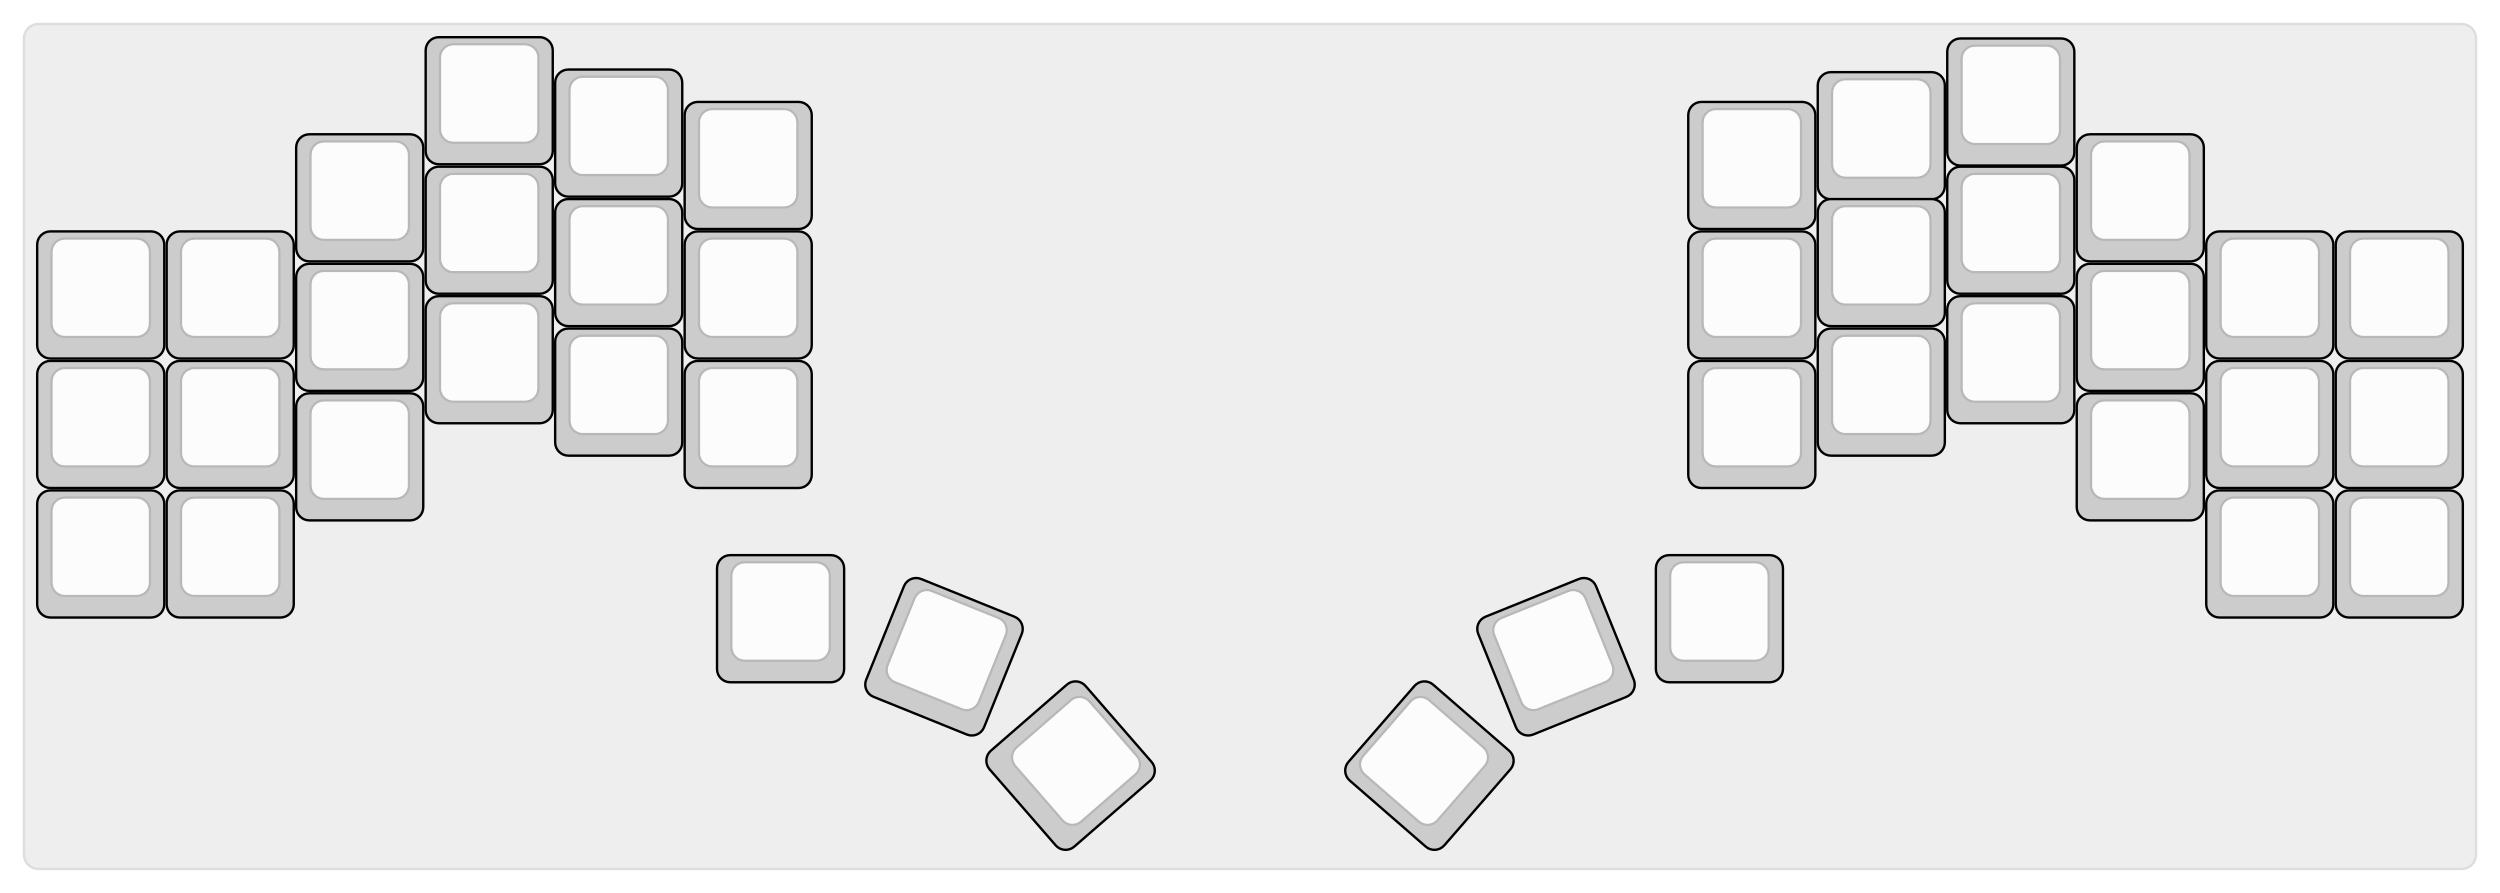
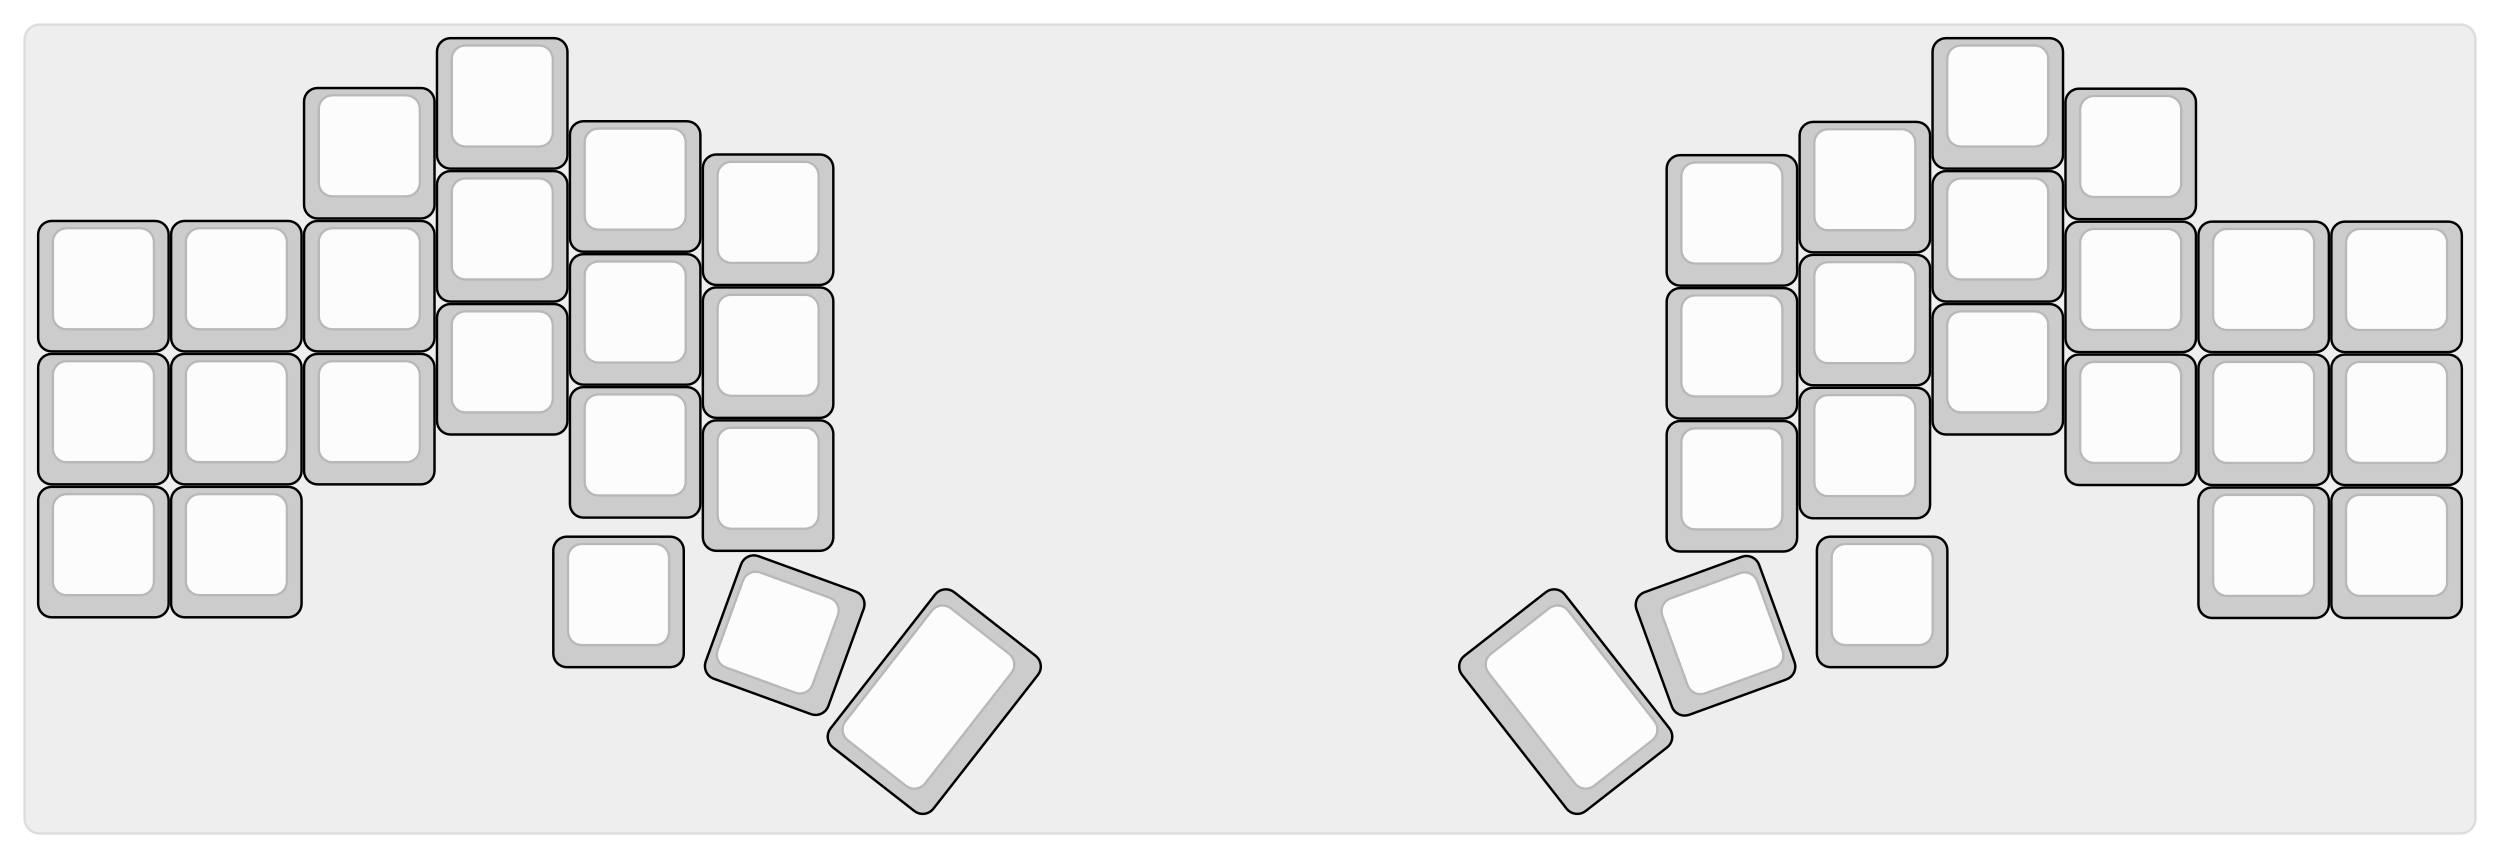
- <svg xmlns="http://www.w3.org/2000/svg" xmlns:xlink="http://www.w3.org/1999/xlink" width="1042.5px" height="372.355px" viewBox="0 0 1042.5 372.355">
+ <svg xmlns="http://www.w3.org/2000/svg" xmlns:xlink="http://www.w3.org/1999/xlink" width="1015.5px" height="348.537px" viewBox="0 0 1015.5 348.537">
  <style type="text/css">
    .keycap .border { stroke: black; stroke-width: 2; }
    .keycap .inner.border { stroke: rgba(0,0,0,.1); }
    </style>
  <defs>
    <linearGradient id="DCS">
      <stop offset="0%" stop-color="black" stop-opacity="0" />
      <stop offset="40%" stop-color="black" stop-opacity="0.1" />
      <stop offset="60%" stop-color="black" stop-opacity="0.1" />
      <stop offset="100%" stop-color="black" stop-opacity="0" />
    </linearGradient>
    <linearGradient id="SPACE" x1="0%" x2="0%" y1="0%" y2="100%">
      <stop offset="0%" stop-color="black" stop-opacity="0.1" />
      <stop offset="20%" stop-color="black" stop-opacity="0.0" />
      <stop offset="40%" stop-color="black" stop-opacity="0.0" />
      <stop offset="100%" stop-color="black" stop-opacity="0.1" />
    </linearGradient>
    <radialGradient id="DSA">
      <stop offset="0%" stop-color="black" stop-opacity="0.1" />
      <stop offset="10%" stop-color="black" stop-opacity="0.1" />
      <stop offset="100%" stop-color="black" stop-opacity="0" />
    </radialGradient>
    <radialGradient id="SA" xlink:href="#DSA" />
  </defs>
  <g transform="translate(10,10)">
-     <rect width="1022.5" height="352.355" stroke="#ddd" stroke-width="1" fill="#eeeeee" rx="6" />
+     <rect width="995.5" height="328.537" stroke="#ddd" stroke-width="1" fill="#eeeeee" rx="6" />
    <g transform="translate(5,5)">
      <g class="  keycap">
        <rect x="163" y="1" width="52" height="52" rx="5" fill="#cccccc" class="outer border" />
        <rect x="163" y="1" width="52" height="52" rx="5" fill="#cccccc" />
        <rect x="169" y="4" width="40" height="40" rx="5" fill="#fcfcfc" class="inner border" />
        <rect x="169" y="4" width="40" height="40" rx="5" fill="#fcfcfc" />
      </g>
      <g class="  keycap">
-         <rect x="797.5" y="1.54" width="52" height="52" rx="5" fill="#cccccc" class="outer border" />
-         <rect x="797.5" y="1.54" width="52" height="52" rx="5" fill="#cccccc" />
-         <rect x="803.5" y="4.54" width="40" height="40" rx="5" fill="#fcfcfc" class="inner border" />
-         <rect x="803.5" y="4.54" width="40" height="40" rx="5" fill="#fcfcfc" />
-       </g>
-       <g class="  keycap">
-         <rect x="217" y="14.5" width="52" height="52" rx="5" fill="#cccccc" class="outer border" />
-         <rect x="217" y="14.5" width="52" height="52" rx="5" fill="#cccccc" />
-         <rect x="223" y="17.5" width="40" height="40" rx="5" fill="#fcfcfc" class="inner border" />
-         <rect x="223" y="17.5" width="40" height="40" rx="5" fill="#fcfcfc" />
-       </g>
-       <g class="  keycap">
-         <rect x="743.5" y="15.58" width="52" height="52" rx="5" fill="#cccccc" class="outer border" />
-         <rect x="743.5" y="15.58" width="52" height="52" rx="5" fill="#cccccc" />
-         <rect x="749.5" y="18.58" width="40" height="40" rx="5" fill="#fcfcfc" class="inner border" />
-         <rect x="749.5" y="18.58" width="40" height="40" rx="5" fill="#fcfcfc" />
-       </g>
-       <g class="  keycap">
-         <rect x="271" y="28" width="52" height="52" rx="5" fill="#cccccc" class="outer border" />
-         <rect x="271" y="28" width="52" height="52" rx="5" fill="#cccccc" />
-         <rect x="277" y="31" width="40" height="40" rx="5" fill="#fcfcfc" class="inner border" />
-         <rect x="277" y="31" width="40" height="40" rx="5" fill="#fcfcfc" />
-       </g>
-       <g class="  keycap">
-         <rect x="689.5" y="28" width="52" height="52" rx="5" fill="#cccccc" class="outer border" />
-         <rect x="689.5" y="28" width="52" height="52" rx="5" fill="#cccccc" />
-         <rect x="695.5" y="31" width="40" height="40" rx="5" fill="#fcfcfc" class="inner border" />
-         <rect x="695.5" y="31" width="40" height="40" rx="5" fill="#fcfcfc" />
-       </g>
-       <g class="  keycap">
-         <rect x="109" y="41.5" width="52" height="52" rx="5" fill="#cccccc" class="outer border" />
-         <rect x="109" y="41.5" width="52" height="52" rx="5" fill="#cccccc" />
-         <rect x="115" y="44.5" width="40" height="40" rx="5" fill="#fcfcfc" class="inner border" />
-         <rect x="115" y="44.5" width="40" height="40" rx="5" fill="#fcfcfc" />
-       </g>
-       <g class="  keycap">
-         <rect x="851.5" y="41.5" width="52" height="52" rx="5" fill="#cccccc" class="outer border" />
-         <rect x="851.5" y="41.5" width="52" height="52" rx="5" fill="#cccccc" />
-         <rect x="857.5" y="44.5" width="40" height="40" rx="5" fill="#fcfcfc" class="inner border" />
-         <rect x="857.5" y="44.5" width="40" height="40" rx="5" fill="#fcfcfc" />
+         <rect x="770.5" y="1" width="52" height="52" rx="5" fill="#cccccc" class="outer border" />
+         <rect x="770.5" y="1" width="52" height="52" rx="5" fill="#cccccc" />
+         <rect x="776.5" y="4" width="40" height="40" rx="5" fill="#fcfcfc" class="inner border" />
+         <rect x="776.5" y="4" width="40" height="40" rx="5" fill="#fcfcfc" />
+       </g>
+       <g class="  keycap">
+         <rect x="109" y="21.25" width="52" height="52" rx="5" fill="#cccccc" class="outer border" />
+         <rect x="109" y="21.25" width="52" height="52" rx="5" fill="#cccccc" />
+         <rect x="115" y="24.25" width="40" height="40" rx="5" fill="#fcfcfc" class="inner border" />
+         <rect x="115" y="24.25" width="40" height="40" rx="5" fill="#fcfcfc" />
+       </g>
+       <g class="  keycap">
+         <rect x="824.5" y="21.52" width="52" height="52" rx="5" fill="#cccccc" class="outer border" />
+         <rect x="824.5" y="21.52" width="52" height="52" rx="5" fill="#cccccc" />
+         <rect x="830.5" y="24.52" width="40" height="40" rx="5" fill="#fcfcfc" class="inner border" />
+         <rect x="830.5" y="24.52" width="40" height="40" rx="5" fill="#fcfcfc" />
+       </g>
+       <g class="  keycap">
+         <rect x="217" y="34.75" width="52" height="52" rx="5" fill="#cccccc" class="outer border" />
+         <rect x="217" y="34.75" width="52" height="52" rx="5" fill="#cccccc" />
+         <rect x="223" y="37.75" width="40" height="40" rx="5" fill="#fcfcfc" class="inner border" />
+         <rect x="223" y="37.75" width="40" height="40" rx="5" fill="#fcfcfc" />
+       </g>
+       <g class="  keycap">
+         <rect x="716.5" y="35.02" width="52" height="52" rx="5" fill="#cccccc" class="outer border" />
+         <rect x="716.5" y="35.02" width="52" height="52" rx="5" fill="#cccccc" />
+         <rect x="722.5" y="38.02" width="40" height="40" rx="5" fill="#fcfcfc" class="inner border" />
+         <rect x="722.5" y="38.02" width="40" height="40" rx="5" fill="#fcfcfc" />
+       </g>
+       <g class="  keycap">
+         <rect x="271" y="48.25" width="52" height="52" rx="5" fill="#cccccc" class="outer border" />
+         <rect x="271" y="48.25" width="52" height="52" rx="5" fill="#cccccc" />
+         <rect x="277" y="51.25" width="40" height="40" rx="5" fill="#fcfcfc" class="inner border" />
+         <rect x="277" y="51.25" width="40" height="40" rx="5" fill="#fcfcfc" />
+       </g>
+       <g class="  keycap">
+         <rect x="662.5" y="48.52" width="52" height="52" rx="5" fill="#cccccc" class="outer border" />
+         <rect x="662.5" y="48.52" width="52" height="52" rx="5" fill="#cccccc" />
+         <rect x="668.5" y="51.52" width="40" height="40" rx="5" fill="#fcfcfc" class="inner border" />
+         <rect x="668.5" y="51.52" width="40" height="40" rx="5" fill="#fcfcfc" />
      </g>
      <g class="  keycap">
        <rect x="163" y="55" width="52" height="52" rx="5" fill="#cccccc" class="outer border" />
        <rect x="163" y="55" width="52" height="52" rx="5" fill="#cccccc" />
        <rect x="169" y="58" width="40" height="40" rx="5" fill="#fcfcfc" class="inner border" />
        <rect x="169" y="58" width="40" height="40" rx="5" fill="#fcfcfc" />
      </g>
      <g class="  keycap">
-         <rect x="797.5" y="55" width="52" height="52" rx="5" fill="#cccccc" class="outer border" />
-         <rect x="797.5" y="55" width="52" height="52" rx="5" fill="#cccccc" />
-         <rect x="803.5" y="58" width="40" height="40" rx="5" fill="#fcfcfc" class="inner border" />
-         <rect x="803.5" y="58" width="40" height="40" rx="5" fill="#fcfcfc" />
-       </g>
-       <g class="  keycap">
-         <rect x="217" y="68.5" width="52" height="52" rx="5" fill="#cccccc" class="outer border" />
-         <rect x="217" y="68.5" width="52" height="52" rx="5" fill="#cccccc" />
-         <rect x="223" y="71.5" width="40" height="40" rx="5" fill="#fcfcfc" class="inner border" />
-         <rect x="223" y="71.5" width="40" height="40" rx="5" fill="#fcfcfc" />
-       </g>
-       <g class="  keycap">
-         <rect x="743.5" y="68.5" width="52" height="52" rx="5" fill="#cccccc" class="outer border" />
-         <rect x="743.5" y="68.5" width="52" height="52" rx="5" fill="#cccccc" />
-         <rect x="749.5" y="71.5" width="40" height="40" rx="5" fill="#fcfcfc" class="inner border" />
-         <rect x="749.5" y="71.5" width="40" height="40" rx="5" fill="#fcfcfc" />
-       </g>
-       <g class="  keycap">
-         <rect x="1" y="82" width="52" height="52" rx="5" fill="#cccccc" class="outer border" />
-         <rect x="1" y="82" width="52" height="52" rx="5" fill="#cccccc" />
-         <rect x="7" y="85" width="40" height="40" rx="5" fill="#fcfcfc" class="inner border" />
-         <rect x="7" y="85" width="40" height="40" rx="5" fill="#fcfcfc" />
-       </g>
-       <g class="  keycap">
-         <rect x="55" y="82" width="52" height="52" rx="5" fill="#cccccc" class="outer border" />
-         <rect x="55" y="82" width="52" height="52" rx="5" fill="#cccccc" />
-         <rect x="61" y="85" width="40" height="40" rx="5" fill="#fcfcfc" class="inner border" />
-         <rect x="61" y="85" width="40" height="40" rx="5" fill="#fcfcfc" />
-       </g>
-       <g class="  keycap">
-         <rect x="271" y="82" width="52" height="52" rx="5" fill="#cccccc" class="outer border" />
-         <rect x="271" y="82" width="52" height="52" rx="5" fill="#cccccc" />
-         <rect x="277" y="85" width="40" height="40" rx="5" fill="#fcfcfc" class="inner border" />
-         <rect x="277" y="85" width="40" height="40" rx="5" fill="#fcfcfc" />
-       </g>
-       <g class="  keycap">
-         <rect x="689.5" y="82" width="52" height="52" rx="5" fill="#cccccc" class="outer border" />
-         <rect x="689.5" y="82" width="52" height="52" rx="5" fill="#cccccc" />
-         <rect x="695.5" y="85" width="40" height="40" rx="5" fill="#fcfcfc" class="inner border" />
-         <rect x="695.5" y="85" width="40" height="40" rx="5" fill="#fcfcfc" />
-       </g>
-       <g class="  keycap">
-         <rect x="905.5" y="82" width="52" height="52" rx="5" fill="#cccccc" class="outer border" />
-         <rect x="905.5" y="82" width="52" height="52" rx="5" fill="#cccccc" />
-         <rect x="911.5" y="85" width="40" height="40" rx="5" fill="#fcfcfc" class="inner border" />
-         <rect x="911.5" y="85" width="40" height="40" rx="5" fill="#fcfcfc" />
-       </g>
-       <g class="  keycap">
-         <rect x="959.5" y="82" width="52" height="52" rx="5" fill="#cccccc" class="outer border" />
-         <rect x="959.5" y="82" width="52" height="52" rx="5" fill="#cccccc" />
-         <rect x="965.5" y="85" width="40" height="40" rx="5" fill="#fcfcfc" class="inner border" />
-         <rect x="965.5" y="85" width="40" height="40" rx="5" fill="#fcfcfc" />
-       </g>
-       <g class="  keycap">
-         <rect x="109" y="95.5" width="52" height="52" rx="5" fill="#cccccc" class="outer border" />
-         <rect x="109" y="95.5" width="52" height="52" rx="5" fill="#cccccc" />
-         <rect x="115" y="98.5" width="40" height="40" rx="5" fill="#fcfcfc" class="inner border" />
-         <rect x="115" y="98.5" width="40" height="40" rx="5" fill="#fcfcfc" />
-       </g>
-       <g class="  keycap">
-         <rect x="851.5" y="95.5" width="52" height="52" rx="5" fill="#cccccc" class="outer border" />
-         <rect x="851.5" y="95.5" width="52" height="52" rx="5" fill="#cccccc" />
-         <rect x="857.5" y="98.5" width="40" height="40" rx="5" fill="#fcfcfc" class="inner border" />
-         <rect x="857.5" y="98.5" width="40" height="40" rx="5" fill="#fcfcfc" />
+         <rect x="770.5" y="55" width="52" height="52" rx="5" fill="#cccccc" class="outer border" />
+         <rect x="770.5" y="55" width="52" height="52" rx="5" fill="#cccccc" />
+         <rect x="776.5" y="58" width="40" height="40" rx="5" fill="#fcfcfc" class="inner border" />
+         <rect x="776.5" y="58" width="40" height="40" rx="5" fill="#fcfcfc" />
+       </g>
+       <g class="  keycap">
+         <rect x="1" y="75.25" width="52" height="52" rx="5" fill="#cccccc" class="outer border" />
+         <rect x="1" y="75.25" width="52" height="52" rx="5" fill="#cccccc" />
+         <rect x="7" y="78.25" width="40" height="40" rx="5" fill="#fcfcfc" class="inner border" />
+         <rect x="7" y="78.25" width="40" height="40" rx="5" fill="#fcfcfc" />
+       </g>
+       <g class="  keycap">
+         <rect x="55" y="75.25" width="52" height="52" rx="5" fill="#cccccc" class="outer border" />
+         <rect x="55" y="75.25" width="52" height="52" rx="5" fill="#cccccc" />
+         <rect x="61" y="78.25" width="40" height="40" rx="5" fill="#fcfcfc" class="inner border" />
+         <rect x="61" y="78.25" width="40" height="40" rx="5" fill="#fcfcfc" />
+       </g>
+       <g class="  keycap">
+         <rect x="109" y="75.25" width="52" height="52" rx="5" fill="#cccccc" class="outer border" />
+         <rect x="109" y="75.25" width="52" height="52" rx="5" fill="#cccccc" />
+         <rect x="115" y="78.25" width="40" height="40" rx="5" fill="#fcfcfc" class="inner border" />
+         <rect x="115" y="78.25" width="40" height="40" rx="5" fill="#fcfcfc" />
+       </g>
+       <g class="  keycap">
+         <rect x="824.5" y="75.52" width="52" height="52" rx="5" fill="#cccccc" class="outer border" />
+         <rect x="824.5" y="75.52" width="52" height="52" rx="5" fill="#cccccc" />
+         <rect x="830.5" y="78.52" width="40" height="40" rx="5" fill="#fcfcfc" class="inner border" />
+         <rect x="830.5" y="78.52" width="40" height="40" rx="5" fill="#fcfcfc" />
+       </g>
+       <g class="  keycap">
+         <rect x="878.5" y="75.52" width="52" height="52" rx="5" fill="#cccccc" class="outer border" />
+         <rect x="878.5" y="75.52" width="52" height="52" rx="5" fill="#cccccc" />
+         <rect x="884.5" y="78.52" width="40" height="40" rx="5" fill="#fcfcfc" class="inner border" />
+         <rect x="884.5" y="78.52" width="40" height="40" rx="5" fill="#fcfcfc" />
+       </g>
+       <g class="  keycap">
+         <rect x="932.5" y="75.52" width="52" height="52" rx="5" fill="#cccccc" class="outer border" />
+         <rect x="932.5" y="75.52" width="52" height="52" rx="5" fill="#cccccc" />
+         <rect x="938.5" y="78.52" width="40" height="40" rx="5" fill="#fcfcfc" class="inner border" />
+         <rect x="938.5" y="78.52" width="40" height="40" rx="5" fill="#fcfcfc" />
+       </g>
+       <g class="  keycap">
+         <rect x="217" y="88.75" width="52" height="52" rx="5" fill="#cccccc" class="outer border" />
+         <rect x="217" y="88.75" width="52" height="52" rx="5" fill="#cccccc" />
+         <rect x="223" y="91.75" width="40" height="40" rx="5" fill="#fcfcfc" class="inner border" />
+         <rect x="223" y="91.75" width="40" height="40" rx="5" fill="#fcfcfc" />
+       </g>
+       <g class="  keycap">
+         <rect x="716.5" y="89.02" width="52" height="52" rx="5" fill="#cccccc" class="outer border" />
+         <rect x="716.5" y="89.02" width="52" height="52" rx="5" fill="#cccccc" />
+         <rect x="722.5" y="92.02" width="40" height="40" rx="5" fill="#fcfcfc" class="inner border" />
+         <rect x="722.5" y="92.02" width="40" height="40" rx="5" fill="#fcfcfc" />
+       </g>
+       <g class="  keycap">
+         <rect x="271" y="102.25" width="52" height="52" rx="5" fill="#cccccc" class="outer border" />
+         <rect x="271" y="102.25" width="52" height="52" rx="5" fill="#cccccc" />
+         <rect x="277" y="105.25" width="40" height="40" rx="5" fill="#fcfcfc" class="inner border" />
+         <rect x="277" y="105.25" width="40" height="40" rx="5" fill="#fcfcfc" />
+       </g>
+       <g class="  keycap">
+         <rect x="662.5" y="102.52" width="52" height="52" rx="5" fill="#cccccc" class="outer border" />
+         <rect x="662.5" y="102.52" width="52" height="52" rx="5" fill="#cccccc" />
+         <rect x="668.5" y="105.52" width="40" height="40" rx="5" fill="#fcfcfc" class="inner border" />
+         <rect x="668.5" y="105.52" width="40" height="40" rx="5" fill="#fcfcfc" />
      </g>
      <g class="  keycap">
        <rect x="163" y="109" width="52" height="52" rx="5" fill="#cccccc" class="outer border" />
        <rect x="163" y="109" width="52" height="52" rx="5" fill="#cccccc" />
        <rect x="169" y="112" width="40" height="40" rx="5" fill="#fcfcfc" class="inner border" />
        <rect x="169" y="112" width="40" height="40" rx="5" fill="#fcfcfc" />
      </g>
      <g class="  keycap">
-         <rect x="797.5" y="109" width="52" height="52" rx="5" fill="#cccccc" class="outer border" />
-         <rect x="797.5" y="109" width="52" height="52" rx="5" fill="#cccccc" />
-         <rect x="803.5" y="112" width="40" height="40" rx="5" fill="#fcfcfc" class="inner border" />
-         <rect x="803.5" y="112" width="40" height="40" rx="5" fill="#fcfcfc" />
-       </g>
-       <g class="  keycap">
-         <rect x="217" y="122.5" width="52" height="52" rx="5" fill="#cccccc" class="outer border" />
-         <rect x="217" y="122.5" width="52" height="52" rx="5" fill="#cccccc" />
-         <rect x="223" y="125.5" width="40" height="40" rx="5" fill="#fcfcfc" class="inner border" />
-         <rect x="223" y="125.5" width="40" height="40" rx="5" fill="#fcfcfc" />
-       </g>
-       <g class="  keycap">
-         <rect x="743.5" y="122.5" width="52" height="52" rx="5" fill="#cccccc" class="outer border" />
-         <rect x="743.5" y="122.5" width="52" height="52" rx="5" fill="#cccccc" />
-         <rect x="749.5" y="125.5" width="40" height="40" rx="5" fill="#fcfcfc" class="inner border" />
-         <rect x="749.5" y="125.5" width="40" height="40" rx="5" fill="#fcfcfc" />
-       </g>
-       <g class="  keycap">
-         <rect x="1" y="136" width="52" height="52" rx="5" fill="#cccccc" class="outer border" />
-         <rect x="1" y="136" width="52" height="52" rx="5" fill="#cccccc" />
-         <rect x="7" y="139" width="40" height="40" rx="5" fill="#fcfcfc" class="inner border" />
-         <rect x="7" y="139" width="40" height="40" rx="5" fill="#fcfcfc" />
-       </g>
-       <g class="  keycap">
-         <rect x="55" y="136" width="52" height="52" rx="5" fill="#cccccc" class="outer border" />
-         <rect x="55" y="136" width="52" height="52" rx="5" fill="#cccccc" />
-         <rect x="61" y="139" width="40" height="40" rx="5" fill="#fcfcfc" class="inner border" />
-         <rect x="61" y="139" width="40" height="40" rx="5" fill="#fcfcfc" />
-       </g>
-       <g class="  keycap">
-         <rect x="271" y="136" width="52" height="52" rx="5" fill="#cccccc" class="outer border" />
-         <rect x="271" y="136" width="52" height="52" rx="5" fill="#cccccc" />
-         <rect x="277" y="139" width="40" height="40" rx="5" fill="#fcfcfc" class="inner border" />
-         <rect x="277" y="139" width="40" height="40" rx="5" fill="#fcfcfc" />
-       </g>
-       <g class="  keycap">
-         <rect x="689.5" y="136" width="52" height="52" rx="5" fill="#cccccc" class="outer border" />
-         <rect x="689.5" y="136" width="52" height="52" rx="5" fill="#cccccc" />
-         <rect x="695.5" y="139" width="40" height="40" rx="5" fill="#fcfcfc" class="inner border" />
-         <rect x="695.5" y="139" width="40" height="40" rx="5" fill="#fcfcfc" />
-       </g>
-       <g class="  keycap">
-         <rect x="905.5" y="136" width="52" height="52" rx="5" fill="#cccccc" class="outer border" />
-         <rect x="905.5" y="136" width="52" height="52" rx="5" fill="#cccccc" />
-         <rect x="911.5" y="139" width="40" height="40" rx="5" fill="#fcfcfc" class="inner border" />
-         <rect x="911.5" y="139" width="40" height="40" rx="5" fill="#fcfcfc" />
-       </g>
-       <g class="  keycap">
-         <rect x="959.5" y="136" width="52" height="52" rx="5" fill="#cccccc" class="outer border" />
-         <rect x="959.5" y="136" width="52" height="52" rx="5" fill="#cccccc" />
-         <rect x="965.5" y="139" width="40" height="40" rx="5" fill="#fcfcfc" class="inner border" />
-         <rect x="965.5" y="139" width="40" height="40" rx="5" fill="#fcfcfc" />
-       </g>
-       <g class="  keycap">
-         <rect x="109" y="149.5" width="52" height="52" rx="5" fill="#cccccc" class="outer border" />
-         <rect x="109" y="149.5" width="52" height="52" rx="5" fill="#cccccc" />
-         <rect x="115" y="152.5" width="40" height="40" rx="5" fill="#fcfcfc" class="inner border" />
-         <rect x="115" y="152.5" width="40" height="40" rx="5" fill="#fcfcfc" />
-       </g>
-       <g class="  keycap">
-         <rect x="851.5" y="149.5" width="52" height="52" rx="5" fill="#cccccc" class="outer border" />
-         <rect x="851.5" y="149.5" width="52" height="52" rx="5" fill="#cccccc" />
-         <rect x="857.5" y="152.5" width="40" height="40" rx="5" fill="#fcfcfc" class="inner border" />
-         <rect x="857.5" y="152.5" width="40" height="40" rx="5" fill="#fcfcfc" />
-       </g>
-       <g class="  keycap">
-         <rect x="1" y="190" width="52" height="52" rx="5" fill="#cccccc" class="outer border" />
-         <rect x="1" y="190" width="52" height="52" rx="5" fill="#cccccc" />
-         <rect x="7" y="193" width="40" height="40" rx="5" fill="#fcfcfc" class="inner border" />
-         <rect x="7" y="193" width="40" height="40" rx="5" fill="#fcfcfc" />
-       </g>
-       <g class="  keycap">
-         <rect x="55" y="190" width="52" height="52" rx="5" fill="#cccccc" class="outer border" />
-         <rect x="55" y="190" width="52" height="52" rx="5" fill="#cccccc" />
-         <rect x="61" y="193" width="40" height="40" rx="5" fill="#fcfcfc" class="inner border" />
-         <rect x="61" y="193" width="40" height="40" rx="5" fill="#fcfcfc" />
-       </g>
-       <g class="  keycap">
-         <rect x="905.5" y="190" width="52" height="52" rx="5" fill="#cccccc" class="outer border" />
-         <rect x="905.5" y="190" width="52" height="52" rx="5" fill="#cccccc" />
-         <rect x="911.5" y="193" width="40" height="40" rx="5" fill="#fcfcfc" class="inner border" />
-         <rect x="911.5" y="193" width="40" height="40" rx="5" fill="#fcfcfc" />
-       </g>
-       <g class="  keycap">
-         <rect x="959.5" y="190" width="52" height="52" rx="5" fill="#cccccc" class="outer border" />
-         <rect x="959.5" y="190" width="52" height="52" rx="5" fill="#cccccc" />
-         <rect x="965.5" y="193" width="40" height="40" rx="5" fill="#fcfcfc" class="inner border" />
-         <rect x="965.5" y="193" width="40" height="40" rx="5" fill="#fcfcfc" />
-       </g>
-       <g class="  keycap">
-         <rect x="284.5" y="217" width="52" height="52" rx="5" fill="#cccccc" class="outer border" />
-         <rect x="284.5" y="217" width="52" height="52" rx="5" fill="#cccccc" />
-         <rect x="290.5" y="220" width="40" height="40" rx="5" fill="#fcfcfc" class="inner border" />
-         <rect x="290.5" y="220" width="40" height="40" rx="5" fill="#fcfcfc" />
-       </g>
-       <g class="  keycap">
-         <rect x="676" y="217" width="52" height="52" rx="5" fill="#cccccc" class="outer border" />
-         <rect x="676" y="217" width="52" height="52" rx="5" fill="#cccccc" />
-         <rect x="682" y="220" width="40" height="40" rx="5" fill="#fcfcfc" class="inner border" />
-         <rect x="682" y="220" width="40" height="40" rx="5" fill="#fcfcfc" />
-       </g>
-       <g class="  keycap" transform="rotate(22 310.5 391.5)">
-         <rect x="298" y="217" width="52" height="52" rx="5" fill="#cccccc" class="outer border" />
-         <rect x="298" y="217" width="52" height="52" rx="5" fill="#cccccc" />
-         <rect x="304" y="220" width="40" height="40" rx="5" fill="#fcfcfc" class="inner border" />
-         <rect x="304" y="220" width="40" height="40" rx="5" fill="#fcfcfc" />
-       </g>
-       <g class="  keycap" transform="rotate(49 310.5 391.5)">
-         <rect x="298" y="217" width="52" height="52" rx="5" fill="#cccccc" class="outer border" />
-         <rect x="298" y="217" width="52" height="52" rx="5" fill="#cccccc" />
-         <rect x="304" y="220" width="40" height="40" rx="5" fill="#fcfcfc" class="inner border" />
-         <rect x="304" y="220" width="40" height="40" rx="5" fill="#fcfcfc" />
-       </g>
-       <g class="  keycap" transform="rotate(-49 702 391.5)">
-         <rect x="662.5" y="217" width="52" height="52" rx="5" fill="#cccccc" class="outer border" />
-         <rect x="662.5" y="217" width="52" height="52" rx="5" fill="#cccccc" />
-         <rect x="668.5" y="220" width="40" height="40" rx="5" fill="#fcfcfc" class="inner border" />
-         <rect x="668.5" y="220" width="40" height="40" rx="5" fill="#fcfcfc" />
-       </g>
-       <g class="  keycap" transform="rotate(-22 702 391.5)">
-         <rect x="662.5" y="217" width="52" height="52" rx="5" fill="#cccccc" class="outer border" />
-         <rect x="662.5" y="217" width="52" height="52" rx="5" fill="#cccccc" />
-         <rect x="668.5" y="220" width="40" height="40" rx="5" fill="#fcfcfc" class="inner border" />
-         <rect x="668.5" y="220" width="40" height="40" rx="5" fill="#fcfcfc" />
+         <rect x="770.5" y="109" width="52" height="52" rx="5" fill="#cccccc" class="outer border" />
+         <rect x="770.5" y="109" width="52" height="52" rx="5" fill="#cccccc" />
+         <rect x="776.5" y="112" width="40" height="40" rx="5" fill="#fcfcfc" class="inner border" />
+         <rect x="776.5" y="112" width="40" height="40" rx="5" fill="#fcfcfc" />
+       </g>
+       <g class="  keycap">
+         <rect x="1" y="129.25" width="52" height="52" rx="5" fill="#cccccc" class="outer border" />
+         <rect x="1" y="129.25" width="52" height="52" rx="5" fill="#cccccc" />
+         <rect x="7" y="132.25" width="40" height="40" rx="5" fill="#fcfcfc" class="inner border" />
+         <rect x="7" y="132.25" width="40" height="40" rx="5" fill="#fcfcfc" />
+       </g>
+       <g class="  keycap">
+         <rect x="55" y="129.25" width="52" height="52" rx="5" fill="#cccccc" class="outer border" />
+         <rect x="55" y="129.25" width="52" height="52" rx="5" fill="#cccccc" />
+         <rect x="61" y="132.25" width="40" height="40" rx="5" fill="#fcfcfc" class="inner border" />
+         <rect x="61" y="132.25" width="40" height="40" rx="5" fill="#fcfcfc" />
+       </g>
+       <g class="  keycap">
+         <rect x="109" y="129.25" width="52" height="52" rx="5" fill="#cccccc" class="outer border" />
+         <rect x="109" y="129.25" width="52" height="52" rx="5" fill="#cccccc" />
+         <rect x="115" y="132.25" width="40" height="40" rx="5" fill="#fcfcfc" class="inner border" />
+         <rect x="115" y="132.25" width="40" height="40" rx="5" fill="#fcfcfc" />
+       </g>
+       <g class="  keycap">
+         <rect x="824.5" y="129.52" width="52" height="52" rx="5" fill="#cccccc" class="outer border" />
+         <rect x="824.5" y="129.52" width="52" height="52" rx="5" fill="#cccccc" />
+         <rect x="830.5" y="132.52" width="40" height="40" rx="5" fill="#fcfcfc" class="inner border" />
+         <rect x="830.5" y="132.52" width="40" height="40" rx="5" fill="#fcfcfc" />
+       </g>
+       <g class="  keycap">
+         <rect x="878.5" y="129.52" width="52" height="52" rx="5" fill="#cccccc" class="outer border" />
+         <rect x="878.5" y="129.52" width="52" height="52" rx="5" fill="#cccccc" />
+         <rect x="884.5" y="132.52" width="40" height="40" rx="5" fill="#fcfcfc" class="inner border" />
+         <rect x="884.5" y="132.52" width="40" height="40" rx="5" fill="#fcfcfc" />
+       </g>
+       <g class="  keycap">
+         <rect x="932.5" y="129.52" width="52" height="52" rx="5" fill="#cccccc" class="outer border" />
+         <rect x="932.5" y="129.52" width="52" height="52" rx="5" fill="#cccccc" />
+         <rect x="938.5" y="132.52" width="40" height="40" rx="5" fill="#fcfcfc" class="inner border" />
+         <rect x="938.5" y="132.52" width="40" height="40" rx="5" fill="#fcfcfc" />
+       </g>
+       <g class="  keycap">
+         <rect x="217" y="142.75" width="52" height="52" rx="5" fill="#cccccc" class="outer border" />
+         <rect x="217" y="142.75" width="52" height="52" rx="5" fill="#cccccc" />
+         <rect x="223" y="145.75" width="40" height="40" rx="5" fill="#fcfcfc" class="inner border" />
+         <rect x="223" y="145.75" width="40" height="40" rx="5" fill="#fcfcfc" />
+       </g>
+       <g class="  keycap">
+         <rect x="716.5" y="143.02" width="52" height="52" rx="5" fill="#cccccc" class="outer border" />
+         <rect x="716.5" y="143.02" width="52" height="52" rx="5" fill="#cccccc" />
+         <rect x="722.5" y="146.02" width="40" height="40" rx="5" fill="#fcfcfc" class="inner border" />
+         <rect x="722.5" y="146.02" width="40" height="40" rx="5" fill="#fcfcfc" />
+       </g>
+       <g class="  keycap">
+         <rect x="271" y="156.25" width="52" height="52" rx="5" fill="#cccccc" class="outer border" />
+         <rect x="271" y="156.25" width="52" height="52" rx="5" fill="#cccccc" />
+         <rect x="277" y="159.25" width="40" height="40" rx="5" fill="#fcfcfc" class="inner border" />
+         <rect x="277" y="159.25" width="40" height="40" rx="5" fill="#fcfcfc" />
+       </g>
+       <g class="  keycap">
+         <rect x="662.5" y="156.52" width="52" height="52" rx="5" fill="#cccccc" class="outer border" />
+         <rect x="662.5" y="156.52" width="52" height="52" rx="5" fill="#cccccc" />
+         <rect x="668.5" y="159.52" width="40" height="40" rx="5" fill="#fcfcfc" class="inner border" />
+         <rect x="668.5" y="159.52" width="40" height="40" rx="5" fill="#fcfcfc" />
+       </g>
+       <g class="  keycap">
+         <rect x="1" y="183.25" width="52" height="52" rx="5" fill="#cccccc" class="outer border" />
+         <rect x="1" y="183.25" width="52" height="52" rx="5" fill="#cccccc" />
+         <rect x="7" y="186.25" width="40" height="40" rx="5" fill="#fcfcfc" class="inner border" />
+         <rect x="7" y="186.25" width="40" height="40" rx="5" fill="#fcfcfc" />
+       </g>
+       <g class="  keycap">
+         <rect x="55" y="183.25" width="52" height="52" rx="5" fill="#cccccc" class="outer border" />
+         <rect x="55" y="183.25" width="52" height="52" rx="5" fill="#cccccc" />
+         <rect x="61" y="186.25" width="40" height="40" rx="5" fill="#fcfcfc" class="inner border" />
+         <rect x="61" y="186.25" width="40" height="40" rx="5" fill="#fcfcfc" />
+       </g>
+       <g class="  keycap">
+         <rect x="878.5" y="183.52" width="52" height="52" rx="5" fill="#cccccc" class="outer border" />
+         <rect x="878.5" y="183.52" width="52" height="52" rx="5" fill="#cccccc" />
+         <rect x="884.5" y="186.52" width="40" height="40" rx="5" fill="#fcfcfc" class="inner border" />
+         <rect x="884.5" y="186.52" width="40" height="40" rx="5" fill="#fcfcfc" />
+       </g>
+       <g class="  keycap">
+         <rect x="932.5" y="183.52" width="52" height="52" rx="5" fill="#cccccc" class="outer border" />
+         <rect x="932.5" y="183.52" width="52" height="52" rx="5" fill="#cccccc" />
+         <rect x="938.5" y="186.52" width="40" height="40" rx="5" fill="#fcfcfc" class="inner border" />
+         <rect x="938.5" y="186.52" width="40" height="40" rx="5" fill="#fcfcfc" />
+       </g>
+       <g class="  keycap">
+         <rect x="210.25" y="203.5" width="52" height="52" rx="5" fill="#cccccc" class="outer border" />
+         <rect x="210.25" y="203.5" width="52" height="52" rx="5" fill="#cccccc" />
+         <rect x="216.25" y="206.5" width="40" height="40" rx="5" fill="#fcfcfc" class="inner border" />
+         <rect x="216.25" y="206.5" width="40" height="40" rx="5" fill="#fcfcfc" />
+       </g>
+       <g class="  keycap">
+         <rect x="723.52" y="203.5" width="52" height="52" rx="5" fill="#cccccc" class="outer border" />
+         <rect x="723.52" y="203.5" width="52" height="52" rx="5" fill="#cccccc" />
+         <rect x="729.52" y="206.5" width="40" height="40" rx="5" fill="#fcfcfc" class="inner border" />
+         <rect x="729.52" y="206.5" width="40" height="40" rx="5" fill="#fcfcfc" />
+       </g>
+       <g class="  keycap" transform="rotate(52 621 270)">
+         <rect x="581.5" y="244" width="79" height="52" rx="5" fill="#cccccc" class="outer border" />
+         <rect x="581.5" y="244" width="79" height="52" rx="5" fill="#cccccc" />
+         <rect x="587.5" y="247" width="67" height="40" rx="5" fill="#fcfcfc" class="inner border" />
+         <rect x="587.5" y="247" width="67" height="40" rx="5" fill="#fcfcfc" />
+       </g>
+       <g class="  keycap" transform="rotate(70 681.75 243)">
+         <rect x="656.02" y="217" width="52" height="52" rx="5" fill="#cccccc" class="outer border" />
+         <rect x="656.02" y="217" width="52" height="52" rx="5" fill="#cccccc" />
+         <rect x="662.02" y="220" width="40" height="40" rx="5" fill="#fcfcfc" class="inner border" />
+         <rect x="662.02" y="220" width="40" height="40" rx="5" fill="#fcfcfc" />
+       </g>
+       <g class="  keycap" transform="rotate(-70 303.75 243)">
+         <rect x="277.75" y="217" width="52" height="52" rx="5" fill="#cccccc" class="outer border" />
+         <rect x="277.75" y="217" width="52" height="52" rx="5" fill="#cccccc" />
+         <rect x="283.75" y="220" width="40" height="40" rx="5" fill="#fcfcfc" class="inner border" />
+         <rect x="283.75" y="220" width="40" height="40" rx="5" fill="#fcfcfc" />
+       </g>
+       <g class="  keycap" transform="rotate(-52 364.5 270)">
+         <rect x="325" y="244" width="79" height="52" rx="5" fill="#cccccc" class="outer border" />
+         <rect x="325" y="244" width="79" height="52" rx="5" fill="#cccccc" />
+         <rect x="331" y="247" width="67" height="40" rx="5" fill="#fcfcfc" class="inner border" />
+         <rect x="331" y="247" width="67" height="40" rx="5" fill="#fcfcfc" />
      </g>
    </g>
  </g>
</svg>
